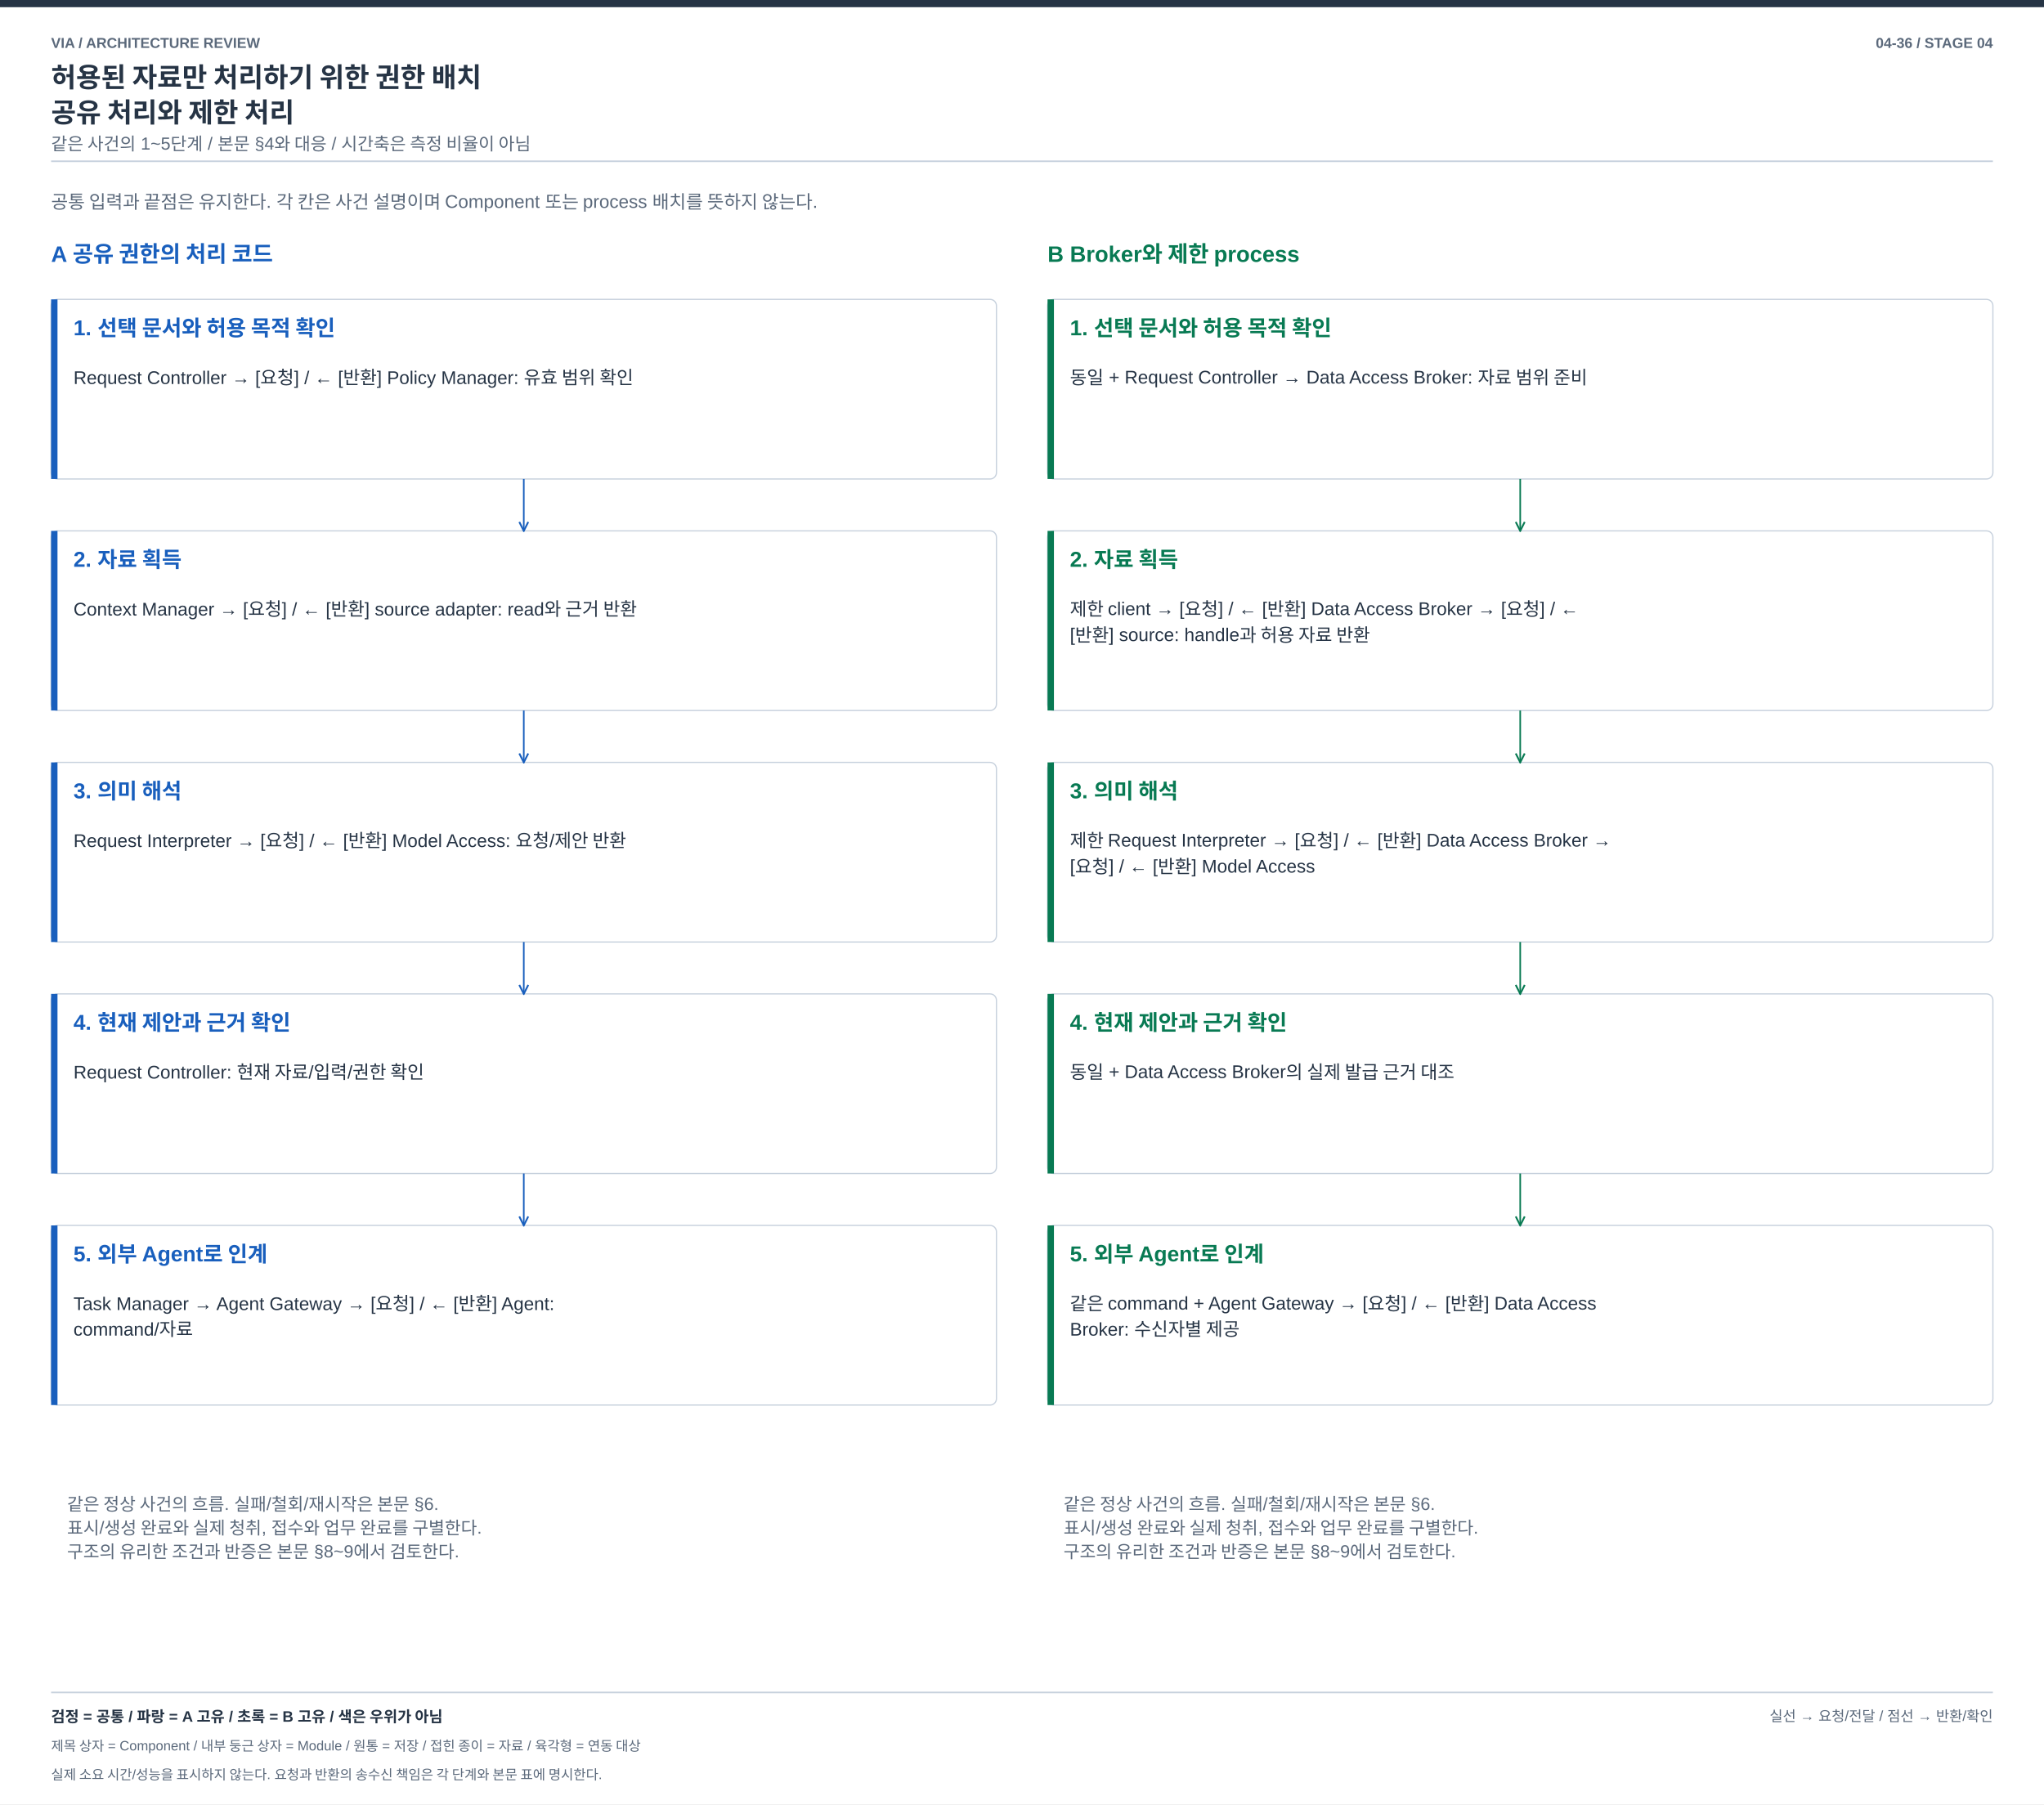
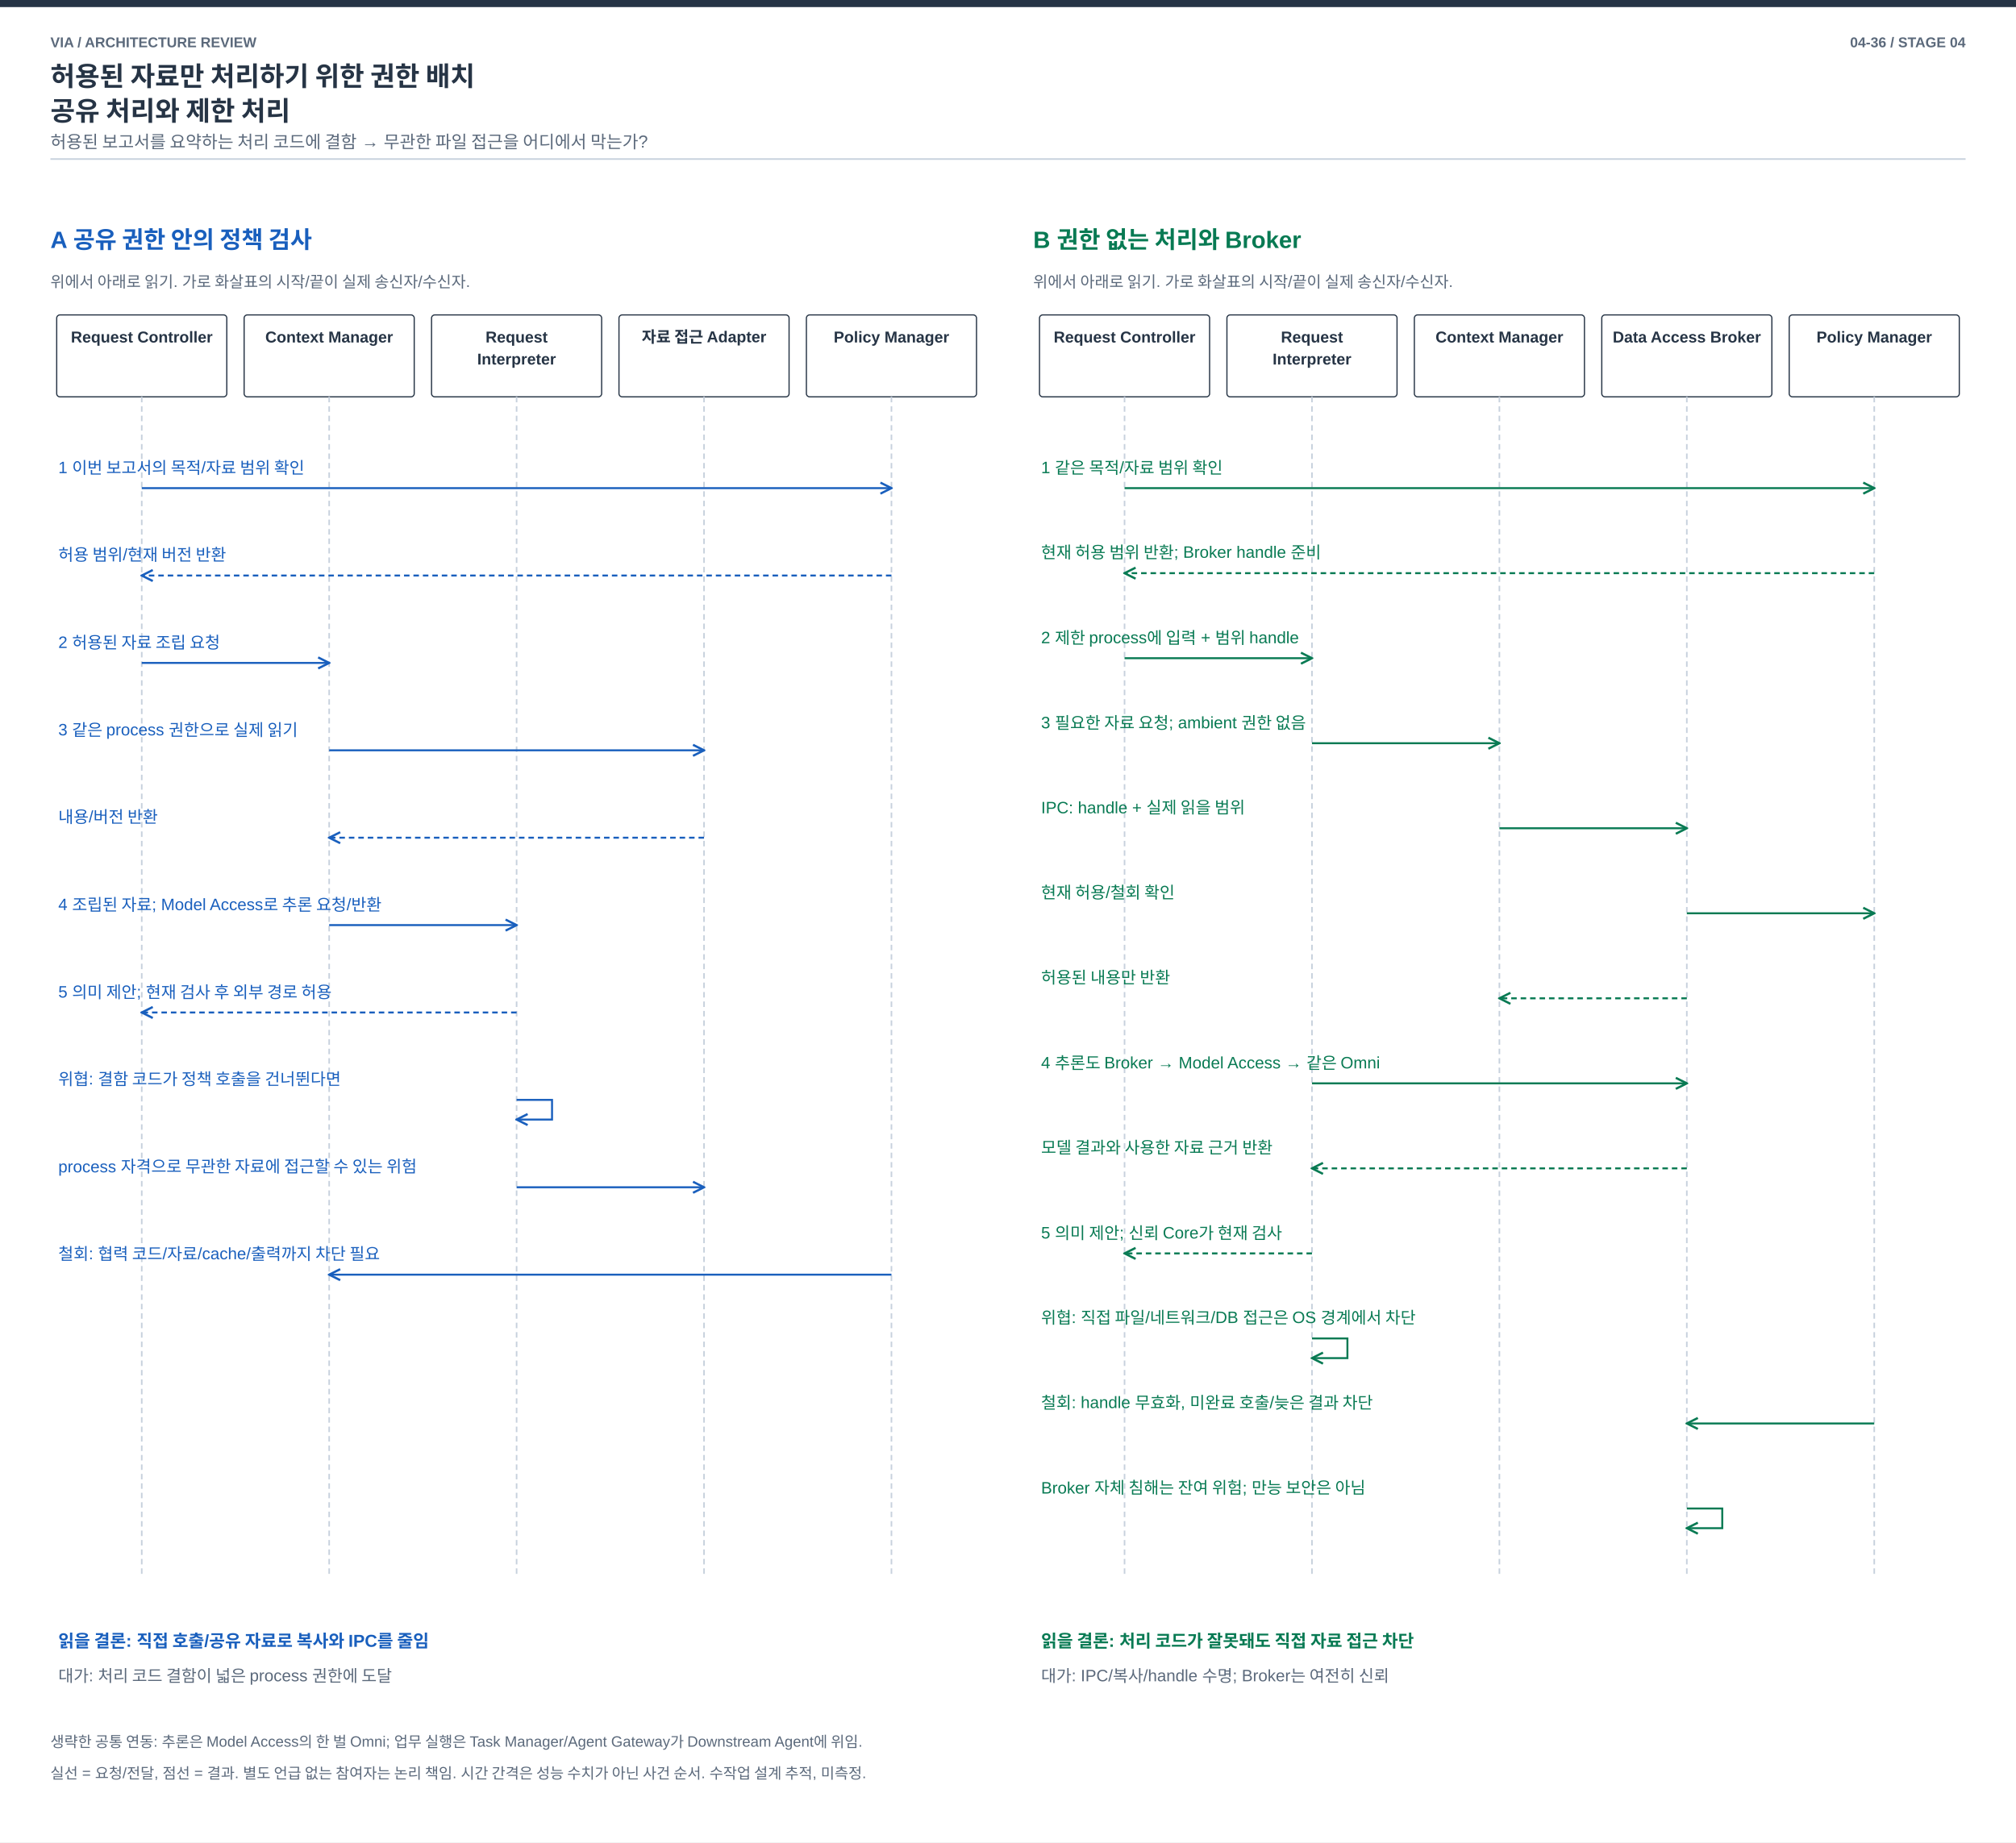
- <svg xmlns="http://www.w3.org/2000/svg" width="2560" height="2260" viewBox="0 0 2560 2260" role="img" aria-labelledby="title">
+ <svg xmlns="http://www.w3.org/2000/svg" width="2560" height="2340" viewBox="0 0 2560 2340" role="img" aria-labelledby="title">
  <defs>
    <marker id="a263445" viewBox="0 0 10 10" refX="9" refY="5" markerWidth="7" markerHeight="7" orient="auto-start-reverse">
      <path d="M1 1L9 5L1 9" fill="none" stroke="#263445" stroke-width="1.6" />
    </marker>
    <marker id="a195FBD" viewBox="0 0 10 10" refX="9" refY="5" markerWidth="7" markerHeight="7" orient="auto-start-reverse">
      <path d="M1 1L9 5L1 9" fill="none" stroke="#195FBD" stroke-width="1.6" />
    </marker>
    <marker id="a087A53" viewBox="0 0 10 10" refX="9" refY="5" markerWidth="7" markerHeight="7" orient="auto-start-reverse">
      <path d="M1 1L9 5L1 9" fill="none" stroke="#087A53" stroke-width="1.6" />
    </marker>
  </defs>
-   <rect width="2560" height="2260" fill="white" />
+   <rect width="2560" height="2340" fill="white" />
  <g font-family="Arial, Apple SD Gothic Neo, Malgun Gothic, sans-serif">
    <rect id="e1" x="0" y="0" width="2560" height="9" rx="0" fill="#263445" stroke="none" stroke-width="1.5" />
-     <rect id="e9" x="64" y="375" width="1184" height="225" rx="8" fill="white" stroke="#C7D1DD" stroke-width="1.5" />
-     <rect id="e10" x="64" y="375" width="8" height="225" rx="0" fill="#195FBD" stroke="none" stroke-width="1.5" />
-     <rect id="e14" x="64" y="665" width="1184" height="225" rx="8" fill="white" stroke="#C7D1DD" stroke-width="1.5" />
-     <rect id="e15" x="64" y="665" width="8" height="225" rx="0" fill="#195FBD" stroke="none" stroke-width="1.5" />
-     <rect id="e19" x="64" y="955" width="1184" height="225" rx="8" fill="white" stroke="#C7D1DD" stroke-width="1.5" />
-     <rect id="e20" x="64" y="955" width="8" height="225" rx="0" fill="#195FBD" stroke="none" stroke-width="1.5" />
-     <rect id="e24" x="64" y="1245" width="1184" height="225" rx="8" fill="white" stroke="#C7D1DD" stroke-width="1.5" />
-     <rect id="e25" x="64" y="1245" width="8" height="225" rx="0" fill="#195FBD" stroke="none" stroke-width="1.5" />
-     <rect id="e29" x="64" y="1535" width="1184" height="225" rx="8" fill="white" stroke="#C7D1DD" stroke-width="1.5" />
-     <rect id="e30" x="64" y="1535" width="8" height="225" rx="0" fill="#195FBD" stroke="none" stroke-width="1.5" />
-     <rect id="e35" x="1312" y="375" width="1184" height="225" rx="8" fill="white" stroke="#C7D1DD" stroke-width="1.5" />
-     <rect id="e36" x="1312" y="375" width="8" height="225" rx="0" fill="#087A53" stroke="none" stroke-width="1.5" />
-     <rect id="e40" x="1312" y="665" width="1184" height="225" rx="8" fill="white" stroke="#C7D1DD" stroke-width="1.5" />
-     <rect id="e41" x="1312" y="665" width="8" height="225" rx="0" fill="#087A53" stroke="none" stroke-width="1.5" />
-     <rect id="e45" x="1312" y="955" width="1184" height="225" rx="8" fill="white" stroke="#C7D1DD" stroke-width="1.5" />
-     <rect id="e46" x="1312" y="955" width="8" height="225" rx="0" fill="#087A53" stroke="none" stroke-width="1.5" />
-     <rect id="e50" x="1312" y="1245" width="1184" height="225" rx="8" fill="white" stroke="#C7D1DD" stroke-width="1.5" />
-     <rect id="e51" x="1312" y="1245" width="8" height="225" rx="0" fill="#087A53" stroke="none" stroke-width="1.5" />
-     <rect id="e55" x="1312" y="1535" width="1184" height="225" rx="8" fill="white" stroke="#C7D1DD" stroke-width="1.5" />
-     <rect id="e56" x="1312" y="1535" width="8" height="225" rx="0" fill="#087A53" stroke="none" stroke-width="1.5" />
+     <rect id="e9" x="72" y="400" width="216" height="104" rx="4" fill="white" stroke="#263445" stroke-width="1.5" />
+     <rect id="e12" x="310" y="400" width="216" height="104" rx="4" fill="white" stroke="#263445" stroke-width="1.5" />
+     <rect id="e15" x="548" y="400" width="216" height="104" rx="4" fill="white" stroke="#263445" stroke-width="1.5" />
+     <rect id="e18" x="786" y="400" width="216" height="104" rx="4" fill="white" stroke="#263445" stroke-width="1.5" />
+     <rect id="e21" x="1024" y="400" width="216" height="104" rx="4" fill="white" stroke="#263445" stroke-width="1.5" />
+     <rect id="e48" x="1320" y="400" width="216" height="104" rx="4" fill="white" stroke="#263445" stroke-width="1.5" />
+     <rect id="e51" x="1558" y="400" width="216" height="104" rx="4" fill="white" stroke="#263445" stroke-width="1.5" />
+     <rect id="e54" x="1796" y="400" width="216" height="104" rx="4" fill="white" stroke="#263445" stroke-width="1.5" />
+     <rect id="e57" x="2034" y="400" width="216" height="104" rx="4" fill="white" stroke="#263445" stroke-width="1.5" />
+     <rect id="e60" x="2272" y="400" width="216" height="104" rx="4" fill="white" stroke="#263445" stroke-width="1.5" />
    <polyline id="e6" points="64,202 2496,202" fill="none" stroke="#C7D1DD" stroke-width="2" />
-     <polyline id="e13" points="656,600 656,665" fill="none" stroke="#195FBD" stroke-width="2" marker-end="url(#a195FBD)" />
-     <polyline id="e18" points="656,890 656,955" fill="none" stroke="#195FBD" stroke-width="2" marker-end="url(#a195FBD)" />
-     <polyline id="e23" points="656,1180 656,1245" fill="none" stroke="#195FBD" stroke-width="2" marker-end="url(#a195FBD)" />
-     <polyline id="e28" points="656,1470 656,1535" fill="none" stroke="#195FBD" stroke-width="2" marker-end="url(#a195FBD)" />
-     <polyline id="e39" points="1904,600 1904,665" fill="none" stroke="#087A53" stroke-width="2" marker-end="url(#a087A53)" />
-     <polyline id="e44" points="1904,890 1904,955" fill="none" stroke="#087A53" stroke-width="2" marker-end="url(#a087A53)" />
-     <polyline id="e49" points="1904,1180 1904,1245" fill="none" stroke="#087A53" stroke-width="2" marker-end="url(#a087A53)" />
-     <polyline id="e54" points="1904,1470 1904,1535" fill="none" stroke="#087A53" stroke-width="2" marker-end="url(#a087A53)" />
-     <polyline id="e60" points="64,2120 2496,2120" fill="none" stroke="#C7D1DD" stroke-width="2" />
+     <polyline id="e11" points="180,504 180,2000" fill="none" stroke="#C7D1DD" stroke-width="2" stroke-dasharray="7 5" />
+     <polyline id="e14" points="418,504 418,2000" fill="none" stroke="#C7D1DD" stroke-width="2" stroke-dasharray="7 5" />
+     <polyline id="e17" points="656,504 656,2000" fill="none" stroke="#C7D1DD" stroke-width="2" stroke-dasharray="7 5" />
+     <polyline id="e20" points="894,504 894,2000" fill="none" stroke="#C7D1DD" stroke-width="2" stroke-dasharray="7 5" />
+     <polyline id="e23" points="1132,504 1132,2000" fill="none" stroke="#C7D1DD" stroke-width="2" stroke-dasharray="7 5" />
+     <polyline id="e25" points="180,620 1132,620" fill="none" stroke="#195FBD" stroke-width="2.5" marker-end="url(#a195FBD)" />
+     <polyline id="e27" points="1132,731 180,731" fill="none" stroke="#195FBD" stroke-width="2.5" stroke-dasharray="7 5" marker-end="url(#a195FBD)" />
+     <polyline id="e29" points="180,842 418,842" fill="none" stroke="#195FBD" stroke-width="2.5" marker-end="url(#a195FBD)" />
+     <polyline id="e31" points="418,953 894,953" fill="none" stroke="#195FBD" stroke-width="2.5" marker-end="url(#a195FBD)" />
+     <polyline id="e33" points="894,1064 418,1064" fill="none" stroke="#195FBD" stroke-width="2.5" stroke-dasharray="7 5" marker-end="url(#a195FBD)" />
+     <polyline id="e35" points="418,1175 656,1175" fill="none" stroke="#195FBD" stroke-width="2.5" marker-end="url(#a195FBD)" />
+     <polyline id="e37" points="656,1286 180,1286" fill="none" stroke="#195FBD" stroke-width="2.5" stroke-dasharray="7 5" marker-end="url(#a195FBD)" />
+     <polyline id="e39" points="656,1397 701,1397 701,1422 656,1422" fill="none" stroke="#195FBD" stroke-width="2.5" marker-end="url(#a195FBD)" />
+     <polyline id="e41" points="656,1508 894,1508" fill="none" stroke="#195FBD" stroke-width="2.5" marker-end="url(#a195FBD)" />
+     <polyline id="e43" points="1132,1619 418,1619" fill="none" stroke="#195FBD" stroke-width="2.5" marker-end="url(#a195FBD)" />
+     <polyline id="e50" points="1428,504 1428,2000" fill="none" stroke="#C7D1DD" stroke-width="2" stroke-dasharray="7 5" />
+     <polyline id="e53" points="1666,504 1666,2000" fill="none" stroke="#C7D1DD" stroke-width="2" stroke-dasharray="7 5" />
+     <polyline id="e56" points="1904,504 1904,2000" fill="none" stroke="#C7D1DD" stroke-width="2" stroke-dasharray="7 5" />
+     <polyline id="e59" points="2142,504 2142,2000" fill="none" stroke="#C7D1DD" stroke-width="2" stroke-dasharray="7 5" />
+     <polyline id="e62" points="2380,504 2380,2000" fill="none" stroke="#C7D1DD" stroke-width="2" stroke-dasharray="7 5" />
+     <polyline id="e64" points="1428,620 2380,620" fill="none" stroke="#087A53" stroke-width="2.5" marker-end="url(#a087A53)" />
+     <polyline id="e66" points="2380,728 1428,728" fill="none" stroke="#087A53" stroke-width="2.5" stroke-dasharray="7 5" marker-end="url(#a087A53)" />
+     <polyline id="e68" points="1428,836 1666,836" fill="none" stroke="#087A53" stroke-width="2.5" marker-end="url(#a087A53)" />
+     <polyline id="e70" points="1666,944 1904,944" fill="none" stroke="#087A53" stroke-width="2.5" marker-end="url(#a087A53)" />
+     <polyline id="e72" points="1904,1052 2142,1052" fill="none" stroke="#087A53" stroke-width="2.5" marker-end="url(#a087A53)" />
+     <polyline id="e74" points="2142,1160 2380,1160" fill="none" stroke="#087A53" stroke-width="2.5" marker-end="url(#a087A53)" />
+     <polyline id="e76" points="2142,1268 1904,1268" fill="none" stroke="#087A53" stroke-width="2.5" stroke-dasharray="7 5" marker-end="url(#a087A53)" />
+     <polyline id="e78" points="1666,1376 2142,1376" fill="none" stroke="#087A53" stroke-width="2.5" marker-end="url(#a087A53)" />
+     <polyline id="e80" points="2142,1484 1666,1484" fill="none" stroke="#087A53" stroke-width="2.5" stroke-dasharray="7 5" marker-end="url(#a087A53)" />
+     <polyline id="e82" points="1666,1592 1428,1592" fill="none" stroke="#087A53" stroke-width="2.5" stroke-dasharray="7 5" marker-end="url(#a087A53)" />
+     <polyline id="e84" points="1666,1700 1711,1700 1711,1725 1666,1725" fill="none" stroke="#087A53" stroke-width="2.5" marker-end="url(#a087A53)" />
+     <polyline id="e86" points="2380,1808 2142,1808" fill="none" stroke="#087A53" stroke-width="2.5" marker-end="url(#a087A53)" />
+     <polyline id="e88" points="2142,1916 2187,1916 2187,1941 2142,1941" fill="none" stroke="#087A53" stroke-width="2.5" marker-end="url(#a087A53)" />
    <g id="e2">
      <text x="64" y="60.0" text-anchor="start" font-size="18" font-weight="700" fill="#5B697B">VIA  /  ARCHITECTURE REVIEW</text>
    </g>
    <g id="e3">
      <text x="2496" y="60.0" text-anchor="end" font-size="18" font-weight="700" fill="#5B697B">04-36  /  STAGE 04</text>
    </g>
    <g id="e4">
      <text x="64" y="109" text-anchor="start" font-size="34" font-weight="700" fill="#263445">허용된 자료만 처리하기 위한 권한 배치</text>
      <text x="64" y="153" text-anchor="start" font-size="34" font-weight="700" fill="#263445">공유 처리와 제한 처리</text>
    </g>
    <g id="e5">
-       <text x="64" y="188.0" text-anchor="start" font-size="22" font-weight="400" fill="#5B697B">같은 사건의 1~5단계 / 본문 §4와 대응 / 시간축은 측정 비율이 아님</text>
+       <text x="64" y="188.0" text-anchor="start" font-size="22" font-weight="400" fill="#5B697B">허용된 보고서를 요약하는 처리 코드에 결함 → 무관한 파일 접근을 어디에서 막는가?</text>
    </g>
    <g id="e7">
-       <text x="64" y="261.0" text-anchor="start" font-size="23" font-weight="400" fill="#5B697B">공통 입력과 끝점은 유지한다. 각 칸은 사건 설명이며 Component 또는 process 배치를 뜻하지 않는다.</text>
+       <text x="64" y="315.0" text-anchor="start" font-size="30" font-weight="700" fill="#195FBD">A  공유 권한 안의 정책 검사</text>
    </g>
    <g id="e8">
-       <text x="64" y="328.0" text-anchor="start" font-size="28" font-weight="700" fill="#195FBD">A  공유 권한의 처리 코드</text>
-     </g>
-     <g id="e11">
-       <text x="92" y="420.0" text-anchor="start" font-size="27" font-weight="700" fill="#195FBD">1. 선택 문서와 허용 목적 확인</text>
-     </g>
-     <g id="e12">
-       <text x="92" y="481" text-anchor="start" font-size="23" font-weight="400" fill="#263445">Request Controller → [요청] / ← [반환] Policy Manager: 유효 범위 확인</text>
+       <text x="64" y="365.0" text-anchor="start" font-size="20" font-weight="400" fill="#5B697B">위에서 아래로 읽기. 가로 화살표의 시작/끝이 실제 송신자/수신자.</text>
+     </g>
+     <g id="e10">
+       <text x="180" y="435" text-anchor="middle" font-size="20" font-weight="700" fill="#263445">Request Controller</text>
+     </g>
+     <g id="e13">
+       <text x="418" y="435" text-anchor="middle" font-size="20" font-weight="700" fill="#263445">Context Manager</text>
    </g>
    <g id="e16">
-       <text x="92" y="710.0" text-anchor="start" font-size="27" font-weight="700" fill="#195FBD">2. 자료 획득</text>
-     </g>
-     <g id="e17">
-       <text x="92" y="771" text-anchor="start" font-size="23" font-weight="400" fill="#263445">Context Manager → [요청] / ← [반환] source adapter: read와 근거 반환</text>
-     </g>
-     <g id="e21">
-       <text x="92" y="1000.0" text-anchor="start" font-size="27" font-weight="700" fill="#195FBD">3. 의미 해석</text>
+       <text x="656" y="435" text-anchor="middle" font-size="20" font-weight="700" fill="#263445">Request</text>
+       <text x="656" y="463" text-anchor="middle" font-size="20" font-weight="700" fill="#263445">Interpreter</text>
+     </g>
+     <g id="e19">
+       <text x="894" y="435" text-anchor="middle" font-size="20" font-weight="700" fill="#263445">자료 접근 Adapter</text>
    </g>
    <g id="e22">
-       <text x="92" y="1061" text-anchor="start" font-size="23" font-weight="400" fill="#263445">Request Interpreter → [요청] / ← [반환] Model Access: 요청/제안 반환</text>
+       <text x="1132" y="435" text-anchor="middle" font-size="20" font-weight="700" fill="#263445">Policy Manager</text>
+     </g>
+     <g id="e24">
+       <text x="74" y="601.0" text-anchor="start" font-size="21" font-weight="400" fill="#195FBD">1  이번 보고서의 목적/자료 범위 확인</text>
    </g>
    <g id="e26">
-       <text x="92" y="1290.0" text-anchor="start" font-size="27" font-weight="700" fill="#195FBD">4. 현재 제안과 근거 확인</text>
-     </g>
-     <g id="e27">
-       <text x="92" y="1351" text-anchor="start" font-size="23" font-weight="400" fill="#263445">Request Controller: 현재 자료/입력/권한 확인</text>
-     </g>
-     <g id="e31">
-       <text x="92" y="1580.0" text-anchor="start" font-size="27" font-weight="700" fill="#195FBD">5. 외부 Agent로 인계</text>
+       <text x="74" y="712.0" text-anchor="start" font-size="21" font-weight="400" fill="#195FBD">허용 범위/현재 버전 반환</text>
+     </g>
+     <g id="e28">
+       <text x="74" y="823.0" text-anchor="start" font-size="21" font-weight="400" fill="#195FBD">2  허용된 자료 조립 요청</text>
+     </g>
+     <g id="e30">
+       <text x="74" y="934.0" text-anchor="start" font-size="21" font-weight="400" fill="#195FBD">3  같은 process 권한으로 실제 읽기</text>
    </g>
    <g id="e32">
-       <text x="92" y="1641" text-anchor="start" font-size="23" font-weight="400" fill="#263445">Task Manager → Agent Gateway → [요청] / ← [반환] Agent:</text>
-       <text x="92" y="1673" text-anchor="start" font-size="23" font-weight="400" fill="#263445">command/자료</text>
-     </g>
-     <g id="e33">
-       <text x="84" y="1892.0" text-anchor="start" font-size="22" font-weight="400" fill="#5B697B">같은 정상 사건의 흐름. 실패/철회/재시작은 본문 §6.</text>
-       <text x="84" y="1921.7" text-anchor="start" font-size="22" font-weight="400" fill="#5B697B">표시/생성 완료와 실제 청취, 접수와 업무 완료를 구별한다.</text>
-       <text x="84" y="1951.4" text-anchor="start" font-size="22" font-weight="400" fill="#5B697B">구조의 유리한 조건과 반증은 본문 §8~9에서 검토한다.</text>
+       <text x="74" y="1045.0" text-anchor="start" font-size="21" font-weight="400" fill="#195FBD">내용/버전 반환</text>
    </g>
    <g id="e34">
-       <text x="1312" y="328.0" text-anchor="start" font-size="28" font-weight="700" fill="#087A53">B  Broker와 제한 process</text>
-     </g>
-     <g id="e37">
-       <text x="1340" y="420.0" text-anchor="start" font-size="27" font-weight="700" fill="#087A53">1. 선택 문서와 허용 목적 확인</text>
+       <text x="74" y="1156.0" text-anchor="start" font-size="21" font-weight="400" fill="#195FBD">4  조립된 자료; Model Access로 추론 요청/반환</text>
+     </g>
+     <g id="e36">
+       <text x="74" y="1267.0" text-anchor="start" font-size="21" font-weight="400" fill="#195FBD">5  의미 제안; 현재 검사 후 외부 경로 허용</text>
    </g>
    <g id="e38">
-       <text x="1340" y="481" text-anchor="start" font-size="23" font-weight="400" fill="#263445">동일 + Request Controller → Data Access Broker: 자료 범위 준비</text>
+       <text x="74" y="1378.0" text-anchor="start" font-size="21" font-weight="400" fill="#195FBD">위협: 결함 코드가 정책 호출을 건너뛴다면</text>
+     </g>
+     <g id="e40">
+       <text x="74" y="1489.0" text-anchor="start" font-size="21" font-weight="400" fill="#195FBD">process 자격으로 무관한 자료에 접근할 수 있는 위험</text>
    </g>
    <g id="e42">
-       <text x="1340" y="710.0" text-anchor="start" font-size="27" font-weight="700" fill="#087A53">2. 자료 획득</text>
-     </g>
-     <g id="e43">
-       <text x="1340" y="771" text-anchor="start" font-size="23" font-weight="400" fill="#263445">제한 client → [요청] / ← [반환] Data Access Broker → [요청] / ←</text>
-       <text x="1340" y="803" text-anchor="start" font-size="23" font-weight="400" fill="#263445">[반환] source: handle과 허용 자료 반환</text>
+       <text x="74" y="1600.0" text-anchor="start" font-size="21" font-weight="400" fill="#195FBD">철회: 협력 코드/자료/cache/출력까지 차단 필요</text>
+     </g>
+     <g id="e44">
+       <text x="74" y="2092.0" text-anchor="start" font-size="22" font-weight="700" fill="#195FBD">읽을 결론: 직접 호출/공유 자료로 복사와 IPC를 줄임</text>
+     </g>
+     <g id="e45">
+       <text x="74" y="2136.0" text-anchor="start" font-size="21" font-weight="400" fill="#5B697B">대가: 처리 코드 결함이 넓은 process 권한에 도달</text>
+     </g>
+     <g id="e46">
+       <text x="1312" y="315.0" text-anchor="start" font-size="30" font-weight="700" fill="#087A53">B  권한 없는 처리와 Broker</text>
    </g>
    <g id="e47">
-       <text x="1340" y="1000.0" text-anchor="start" font-size="27" font-weight="700" fill="#087A53">3. 의미 해석</text>
-     </g>
-     <g id="e48">
-       <text x="1340" y="1061" text-anchor="start" font-size="23" font-weight="400" fill="#263445">제한 Request Interpreter → [요청] / ← [반환] Data Access Broker →</text>
-       <text x="1340" y="1093" text-anchor="start" font-size="23" font-weight="400" fill="#263445">[요청] / ← [반환] Model Access</text>
+       <text x="1312" y="365.0" text-anchor="start" font-size="20" font-weight="400" fill="#5B697B">위에서 아래로 읽기. 가로 화살표의 시작/끝이 실제 송신자/수신자.</text>
+     </g>
+     <g id="e49">
+       <text x="1428" y="435" text-anchor="middle" font-size="20" font-weight="700" fill="#263445">Request Controller</text>
    </g>
    <g id="e52">
-       <text x="1340" y="1290.0" text-anchor="start" font-size="27" font-weight="700" fill="#087A53">4. 현재 제안과 근거 확인</text>
-     </g>
-     <g id="e53">
-       <text x="1340" y="1351" text-anchor="start" font-size="23" font-weight="400" fill="#263445">동일 + Data Access Broker의 실제 발급 근거 대조</text>
-     </g>
-     <g id="e57">
-       <text x="1340" y="1580.0" text-anchor="start" font-size="27" font-weight="700" fill="#087A53">5. 외부 Agent로 인계</text>
+       <text x="1666" y="435" text-anchor="middle" font-size="20" font-weight="700" fill="#263445">Request</text>
+       <text x="1666" y="463" text-anchor="middle" font-size="20" font-weight="700" fill="#263445">Interpreter</text>
+     </g>
+     <g id="e55">
+       <text x="1904" y="435" text-anchor="middle" font-size="20" font-weight="700" fill="#263445">Context Manager</text>
    </g>
    <g id="e58">
-       <text x="1340" y="1641" text-anchor="start" font-size="23" font-weight="400" fill="#263445">같은 command + Agent Gateway → [요청] / ← [반환] Data Access</text>
-       <text x="1340" y="1673" text-anchor="start" font-size="23" font-weight="400" fill="#263445">Broker: 수신자별 제공</text>
-     </g>
-     <g id="e59">
-       <text x="1332" y="1892.0" text-anchor="start" font-size="22" font-weight="400" fill="#5B697B">같은 정상 사건의 흐름. 실패/철회/재시작은 본문 §6.</text>
-       <text x="1332" y="1921.7" text-anchor="start" font-size="22" font-weight="400" fill="#5B697B">표시/생성 완료와 실제 청취, 접수와 업무 완료를 구별한다.</text>
-       <text x="1332" y="1951.4" text-anchor="start" font-size="22" font-weight="400" fill="#5B697B">구조의 유리한 조건과 반증은 본문 §8~9에서 검토한다.</text>
+       <text x="2142" y="435" text-anchor="middle" font-size="20" font-weight="700" fill="#263445">Data Access Broker</text>
    </g>
    <g id="e61">
-       <text x="64" y="2157.0" text-anchor="start" font-size="19" font-weight="700" fill="#263445">검정 = 공통 / 파랑 = A 고유 / 초록 = B 고유 / 색은 우위가 아님</text>
-     </g>
-     <g id="e62">
-       <text x="2496" y="2156.0" text-anchor="end" font-size="18" font-weight="400" fill="#5B697B">실선 → 요청/전달 / 점선 → 반환/확인</text>
+       <text x="2380" y="435" text-anchor="middle" font-size="20" font-weight="700" fill="#263445">Policy Manager</text>
    </g>
    <g id="e63">
-       <text x="64" y="2193.0" text-anchor="start" font-size="17" font-weight="400" fill="#5B697B">제목 상자 = Component / 내부 둥근 상자 = Module / 원통 = 저장 / 접힌 종이 = 자료 / 육각형 = 연동 대상</text>
-     </g>
-     <g id="e64">
-       <text x="64" y="2229.0" text-anchor="start" font-size="17" font-weight="400" fill="#5B697B">실제 소요 시간/성능을 표시하지 않는다. 요청과 반환의 송수신 책임은 각 단계와 본문 표에 명시한다.</text>
+       <text x="1322" y="601.0" text-anchor="start" font-size="21" font-weight="400" fill="#087A53">1  같은 목적/자료 범위 확인</text>
+     </g>
+     <g id="e65">
+       <text x="1322" y="709.0" text-anchor="start" font-size="21" font-weight="400" fill="#087A53">현재 허용 범위 반환; Broker handle 준비</text>
+     </g>
+     <g id="e67">
+       <text x="1322" y="817.0" text-anchor="start" font-size="21" font-weight="400" fill="#087A53">2  제한 process에 입력 + 범위 handle</text>
+     </g>
+     <g id="e69">
+       <text x="1322" y="925.0" text-anchor="start" font-size="21" font-weight="400" fill="#087A53">3  필요한 자료 요청; ambient 권한 없음</text>
+     </g>
+     <g id="e71">
+       <text x="1322" y="1033.0" text-anchor="start" font-size="21" font-weight="400" fill="#087A53">IPC: handle + 실제 읽을 범위</text>
+     </g>
+     <g id="e73">
+       <text x="1322" y="1141.0" text-anchor="start" font-size="21" font-weight="400" fill="#087A53">현재 허용/철회 확인</text>
+     </g>
+     <g id="e75">
+       <text x="1322" y="1249.0" text-anchor="start" font-size="21" font-weight="400" fill="#087A53">허용된 내용만 반환</text>
+     </g>
+     <g id="e77">
+       <text x="1322" y="1357.0" text-anchor="start" font-size="21" font-weight="400" fill="#087A53">4  추론도 Broker → Model Access → 같은 Omni</text>
+     </g>
+     <g id="e79">
+       <text x="1322" y="1465.0" text-anchor="start" font-size="21" font-weight="400" fill="#087A53">모델 결과와 사용한 자료 근거 반환</text>
+     </g>
+     <g id="e81">
+       <text x="1322" y="1573.0" text-anchor="start" font-size="21" font-weight="400" fill="#087A53">5  의미 제안; 신뢰 Core가 현재 검사</text>
+     </g>
+     <g id="e83">
+       <text x="1322" y="1681.0" text-anchor="start" font-size="21" font-weight="400" fill="#087A53">위협: 직접 파일/네트워크/DB 접근은 OS 경계에서 차단</text>
+     </g>
+     <g id="e85">
+       <text x="1322" y="1789.0" text-anchor="start" font-size="21" font-weight="400" fill="#087A53">철회: handle 무효화, 미완료 호출/늦은 결과 차단</text>
+     </g>
+     <g id="e87">
+       <text x="1322" y="1897.0" text-anchor="start" font-size="21" font-weight="400" fill="#087A53">Broker 자체 침해는 잔여 위험; 만능 보안은 아님</text>
+     </g>
+     <g id="e89">
+       <text x="1322" y="2092.0" text-anchor="start" font-size="22" font-weight="700" fill="#087A53">읽을 결론: 처리 코드가 잘못돼도 직접 자료 접근 차단</text>
+     </g>
+     <g id="e90">
+       <text x="1322" y="2136.0" text-anchor="start" font-size="21" font-weight="400" fill="#5B697B">대가: IPC/복사/handle 수명; Broker는 여전히 신뢰</text>
+     </g>
+     <g id="e91">
+       <text x="64" y="2219.0" text-anchor="start" font-size="19" font-weight="400" fill="#5B697B">생략한 공통 연동: 추론은 Model Access의 한 벌 Omni; 업무 실행은 Task Manager/Agent Gateway가 Downstream Agent에 위임.</text>
+     </g>
+     <g id="e92">
+       <text x="64" y="2259.0" text-anchor="start" font-size="19" font-weight="400" fill="#5B697B">실선 = 요청/전달, 점선 = 결과. 별도 언급 없는 참여자는 논리 책임. 시간 간격은 성능 수치가 아닌 사건 순서. 수작업 설계 추적, 미측정.</text>
    </g>
  </g>
</svg>
